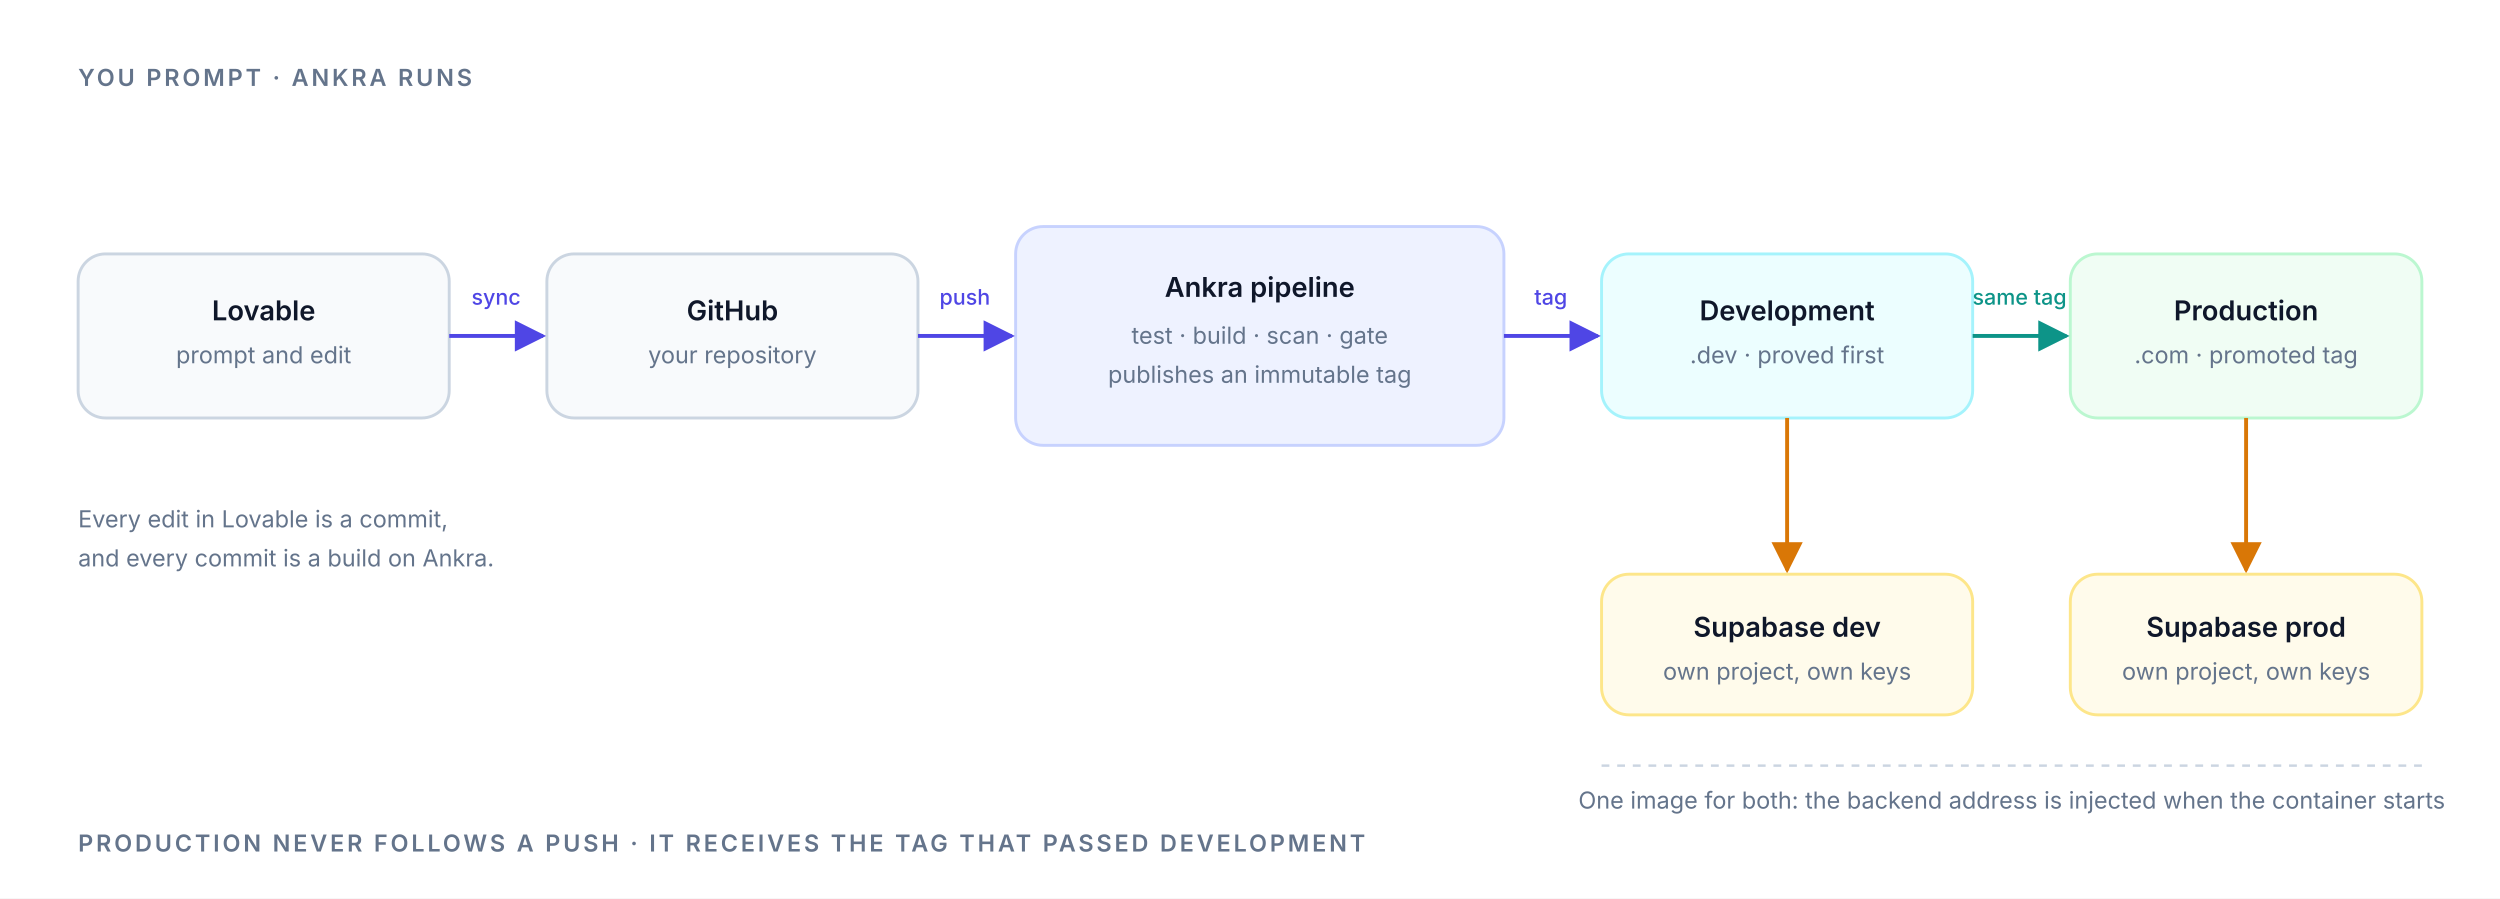
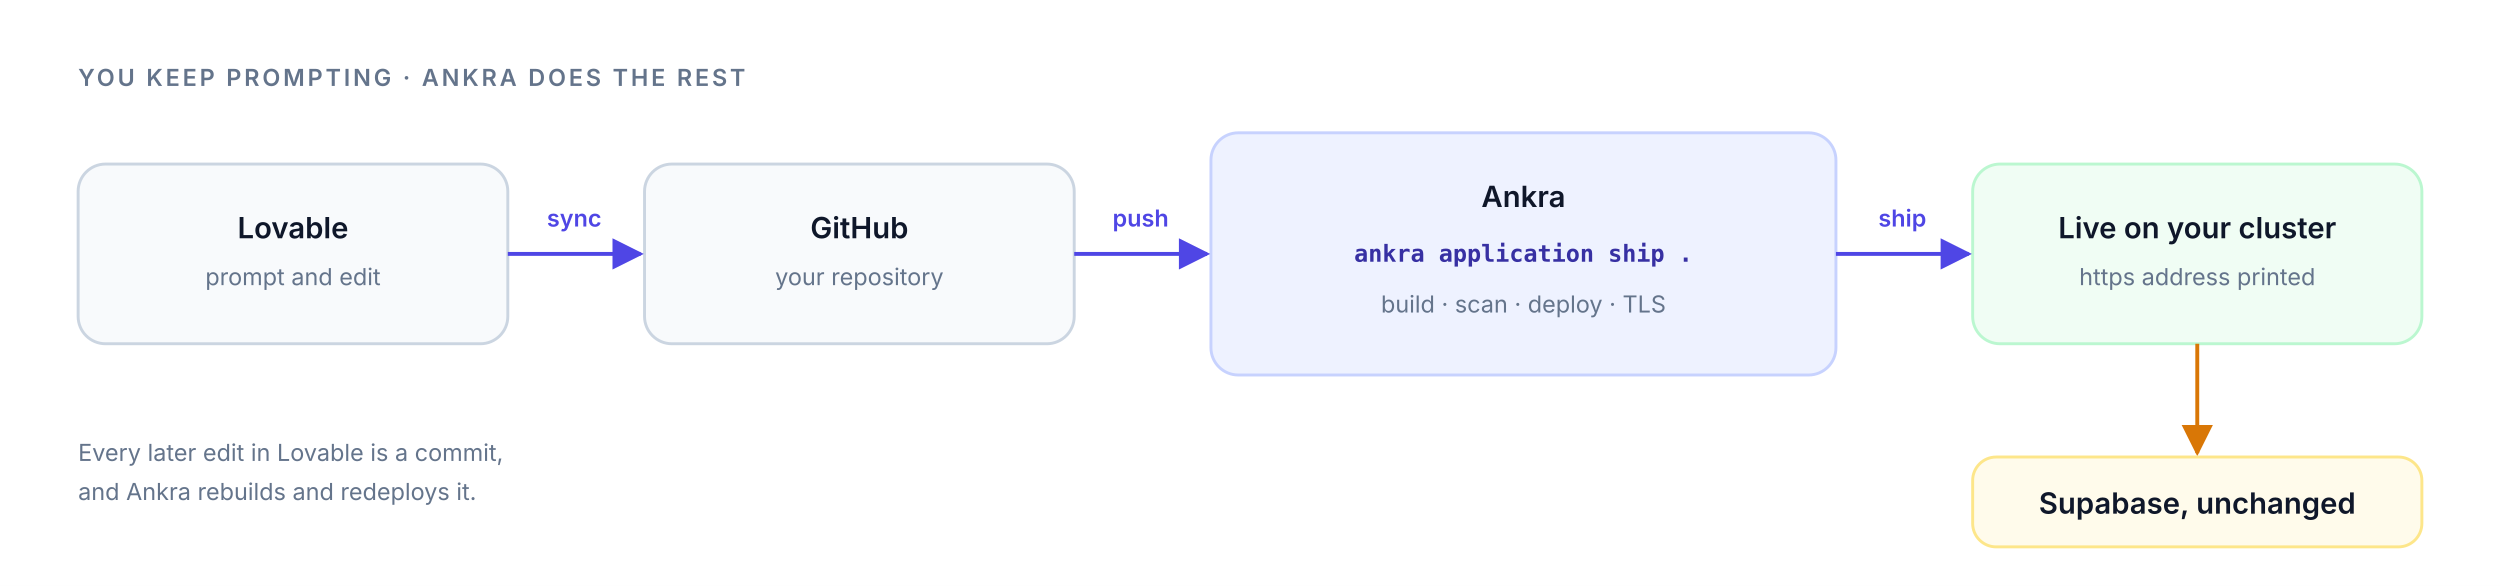
- <svg xmlns="http://www.w3.org/2000/svg" viewBox="0 0 1280 460" width="1280" height="460" role="img" aria-labelledby="title desc">
+ <svg xmlns="http://www.w3.org/2000/svg" viewBox="0 0 1280 300" width="1280" height="300" role="img" aria-labelledby="title desc">
  <style>
    text { font-family: Inter, -apple-system, "Segoe UI", Roboto, Helvetica, Arial, sans-serif; fill: #0f172a; }
    .lane { font-size: 12px; font-weight: 600; letter-spacing: 0.12em; fill: #64748b; }
-     .boxText { font-size: 14px; font-weight: 600; }
+     .boxText { font-size: 15px; font-weight: 600; }
    .boxSub { font-size: 12px; fill: #64748b; }
-     .edge { font-size: 11px; font-weight: 500; }
-     .note { font-size: 12px; fill: #64748b; }
+     .edge { font-size: 12px; font-weight: 600; }
+     .mono { font-family: "JetBrains Mono", ui-monospace, SFMono-Regular, Menlo, monospace; font-size: 12px; font-weight: 600; fill: #3730a3; }
    .bg { fill: #ffffff; }
    .src { fill: #f8fafc; stroke: #cbd5e1; stroke-width: 1.5; }
-     .pipe { fill: #eef2ff; stroke: #c7d2fe; stroke-width: 1.5; }
-     .dev { fill: #ecfeff; stroke: #a5f3fc; stroke-width: 1.5; }
-     .prod { fill: #f0fdf4; stroke: #bbf7d0; stroke-width: 1.5; }
+     .ankra { fill: #eef2ff; stroke: #c7d2fe; stroke-width: 1.5; }
+     .live { fill: #f0fdf4; stroke: #bbf7d0; stroke-width: 1.5; }
    .db { fill: #fffbeb; stroke: #fde68a; stroke-width: 1.5; }
    .flow { fill: none; stroke-width: 2; }
    .a { stroke: #4f46e5; } .aText { fill: #4f46e5; } .mkA { fill: #4f46e5; }
-     .b { stroke: #0d9488; } .bText { fill: #0d9488; } .mkB { fill: #0d9488; }
-     .c { stroke: #d97706; } .cText { fill: #d97706; } .mkC { fill: #d97706; }
-     .rule { stroke: #cbd5e1; stroke-width: 1.25; stroke-dasharray: 4 4; fill: none; }
+     .c { stroke: #d97706; } .mkC { fill: #d97706; }
    @media (prefers-color-scheme: dark) {
      text { fill: #f1f5f9; }
-       .lane, .boxSub, .note { fill: #94a3b8; }
+       .lane, .boxSub { fill: #94a3b8; }
+       .mono { fill: #c7d2fe; }
      .bg { fill: none; }
      .src { fill: #1e293b; stroke: #475569; }
-       .pipe { fill: #1e1b4b; stroke: #3730a3; }
-       .dev { fill: #083344; stroke: #0e7490; }
-       .prod { fill: #052e16; stroke: #15803d; }
+       .ankra { fill: #1e1b4b; stroke: #3730a3; }
+       .live { fill: #052e16; stroke: #15803d; }
      .db { fill: #3b2f0b; stroke: #a16207; }
      .a { stroke: #818cf8; } .aText, .mkA { fill: #818cf8; }
-       .b { stroke: #2dd4bf; } .bText, .mkB { fill: #2dd4bf; }
-       .c { stroke: #fbbf24; } .cText, .mkC { fill: #fbbf24; }
-       .rule { stroke: #475569; }
+       .c { stroke: #fbbf24; } .mkC { fill: #fbbf24; }
    }
  </style>
  <defs>
    <marker id="m-a" viewBox="0 0 10 10" refX="9" refY="5" markerWidth="8" markerHeight="8" orient="auto-start-reverse">
      <path class="mkA" d="M0 0 L10 5 L0 10 z" />
    </marker>
-     <marker id="m-b" viewBox="0 0 10 10" refX="9" refY="5" markerWidth="8" markerHeight="8" orient="auto-start-reverse">
-       <path class="mkB" d="M0 0 L10 5 L0 10 z" />
-     </marker>
    <marker id="m-c" viewBox="0 0 10 10" refX="9" refY="5" markerWidth="8" markerHeight="8" orient="auto-start-reverse">
      <path class="mkC" d="M0 0 L10 5 L0 10 z" />
    </marker>
  </defs>
-   <rect class="bg" width="1280" height="460" />
-   <text class="lane" x="40" y="44">YOU PROMPT · ANKRA RUNS</text>
-   <g id="lovable">
-     <rect class="src" x="40" y="130" width="190" height="84" rx="14" />
-     <text class="boxText" x="135" y="164" text-anchor="middle">Lovable</text>
-     <text class="boxSub" x="135" y="186" text-anchor="middle">prompt and edit</text>
+   <rect class="bg" width="1280" height="300" />
+   <text class="lane" x="40" y="44">YOU KEEP PROMPTING · ANKRA DOES THE REST</text>
+   <rect class="src" x="40" y="84" width="220" height="92" rx="14" />
+   <text class="boxText" x="150" y="122" text-anchor="middle">Lovable</text>
+   <text class="boxSub" x="150" y="146" text-anchor="middle">prompt and edit</text>
+   <rect class="src" x="330" y="84" width="220" height="92" rx="14" />
+   <text class="boxText" x="440" y="122" text-anchor="middle">GitHub</text>
+   <text class="boxSub" x="440" y="146" text-anchor="middle">your repository</text>
+   <rect class="ankra" x="620" y="68" width="320" height="124" rx="14" />
+   <text class="boxText" x="780" y="106" text-anchor="middle">Ankra</text>
+   <text class="mono" x="780" y="134" text-anchor="middle">ankra application ship .</text>
+   <text class="boxSub" x="780" y="160" text-anchor="middle">build · scan · deploy · TLS</text>
+   <rect class="live" x="1010" y="84" width="230" height="92" rx="14" />
+   <text class="boxText" x="1125" y="122" text-anchor="middle">Live on your cluster</text>
+   <text class="boxSub" x="1125" y="146" text-anchor="middle">https address printed</text>
+   <g class="flow">
+     <path class="a" d="M260 130 H328" marker-end="url(#m-a)" />
+     <path class="a" d="M550 130 H618" marker-end="url(#m-a)" />
+     <path class="a" d="M940 130 H1008" marker-end="url(#m-a)" />
  </g>
-   <g id="github">
-     <rect class="src" x="280" y="130" width="190" height="84" rx="14" />
-     <text class="boxText" x="375" y="164" text-anchor="middle">GitHub</text>
-     <text class="boxSub" x="375" y="186" text-anchor="middle">your repository</text>
-   </g>
-   <g id="pipeline">
-     <rect class="pipe" x="520" y="116" width="250" height="112" rx="14" />
-     <text class="boxText" x="645" y="152" text-anchor="middle">Ankra pipeline</text>
-     <text class="boxSub" x="645" y="176" text-anchor="middle">test · build · scan · gate</text>
-     <text class="boxSub" x="645" y="196" text-anchor="middle">publishes an immutable tag</text>
-   </g>
-   <g id="development">
-     <rect class="dev" x="820" y="130" width="190" height="84" rx="14" />
-     <text class="boxText" x="915" y="164" text-anchor="middle">Development</text>
-     <text class="boxSub" x="915" y="186" text-anchor="middle">.dev · proved first</text>
-   </g>
-   <g id="production">
-     <rect class="prod" x="1060" y="130" width="180" height="84" rx="14" />
-     <text class="boxText" x="1150" y="164" text-anchor="middle">Production</text>
-     <text class="boxSub" x="1150" y="186" text-anchor="middle">.com · promoted tag</text>
-   </g>
-   <g class="flow">
-     <path class="a" d="M230 172 H278" marker-end="url(#m-a)" />
-     <path class="a" d="M470 172 H518" marker-end="url(#m-a)" />
-     <path class="a" d="M770 172 H818" marker-end="url(#m-a)" />
-     <path class="b" d="M1010 172 H1058" marker-end="url(#m-b)" />
-   </g>
-   <text class="edge aText" x="254" y="156" text-anchor="middle">sync</text>
-   <text class="edge aText" x="494" y="156" text-anchor="middle">push</text>
-   <text class="edge aText" x="794" y="156" text-anchor="middle">tag</text>
-   <text class="edge bText" x="1034" y="156" text-anchor="middle">same tag</text>
-   <g id="backends">
-     <path class="flow c" d="M915 214 V292" marker-end="url(#m-c)" />
-     <path class="flow c" d="M1150 214 V292" marker-end="url(#m-c)" />
-     <rect class="db" x="820" y="294" width="190" height="72" rx="14" />
-     <text class="boxText" x="915" y="326" text-anchor="middle">Supabase dev</text>
-     <text class="boxSub" x="915" y="348" text-anchor="middle">own project, own keys</text>
-     <rect class="db" x="1060" y="294" width="180" height="72" rx="14" />
-     <text class="boxText" x="1150" y="326" text-anchor="middle">Supabase prod</text>
-     <text class="boxSub" x="1150" y="348" text-anchor="middle">own project, own keys</text>
-   </g>
-   <path class="rule" d="M820 392 H1240" />
-   <text class="note" x="1030" y="414" text-anchor="middle">One image for both: the backend address is injected when the container starts</text>
-   <text class="note" x="40" y="270">Every edit in Lovable is a commit,</text>
-   <text class="note" x="40" y="290">and every commit is a build on Ankra.</text>
-   <text class="lane" x="40" y="436">PRODUCTION NEVER FOLLOWS A PUSH · IT RECEIVES THE TAG THAT PASSED DEVELOPMENT</text>
+   <text class="edge aText" x="294" y="116" text-anchor="middle">sync</text>
+   <text class="edge aText" x="584" y="116" text-anchor="middle">push</text>
+   <text class="edge aText" x="974" y="116" text-anchor="middle">ship</text>
+   <path class="flow c" d="M1125 176 V232" marker-end="url(#m-c)" />
+   <rect class="db" x="1010" y="234" width="230" height="46" rx="12" />
+   <text class="boxText" x="1125" y="263" text-anchor="middle">Supabase, unchanged</text>
+   <text class="boxSub" x="40" y="236">Every later edit in Lovable is a commit,</text>
+   <text class="boxSub" x="40" y="256">and Ankra rebuilds and redeploys it.</text>
</svg>
